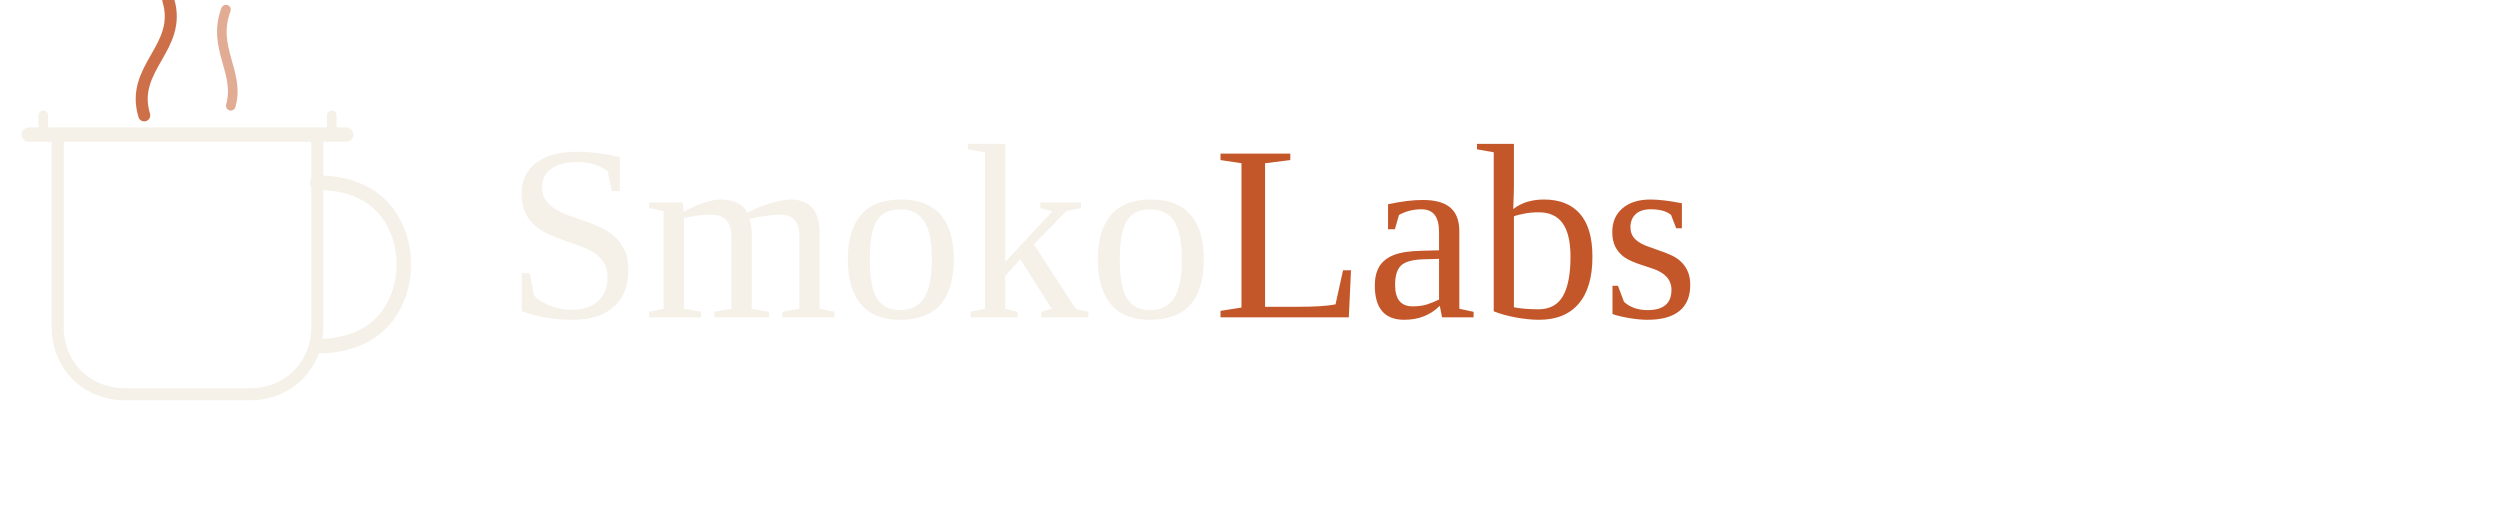
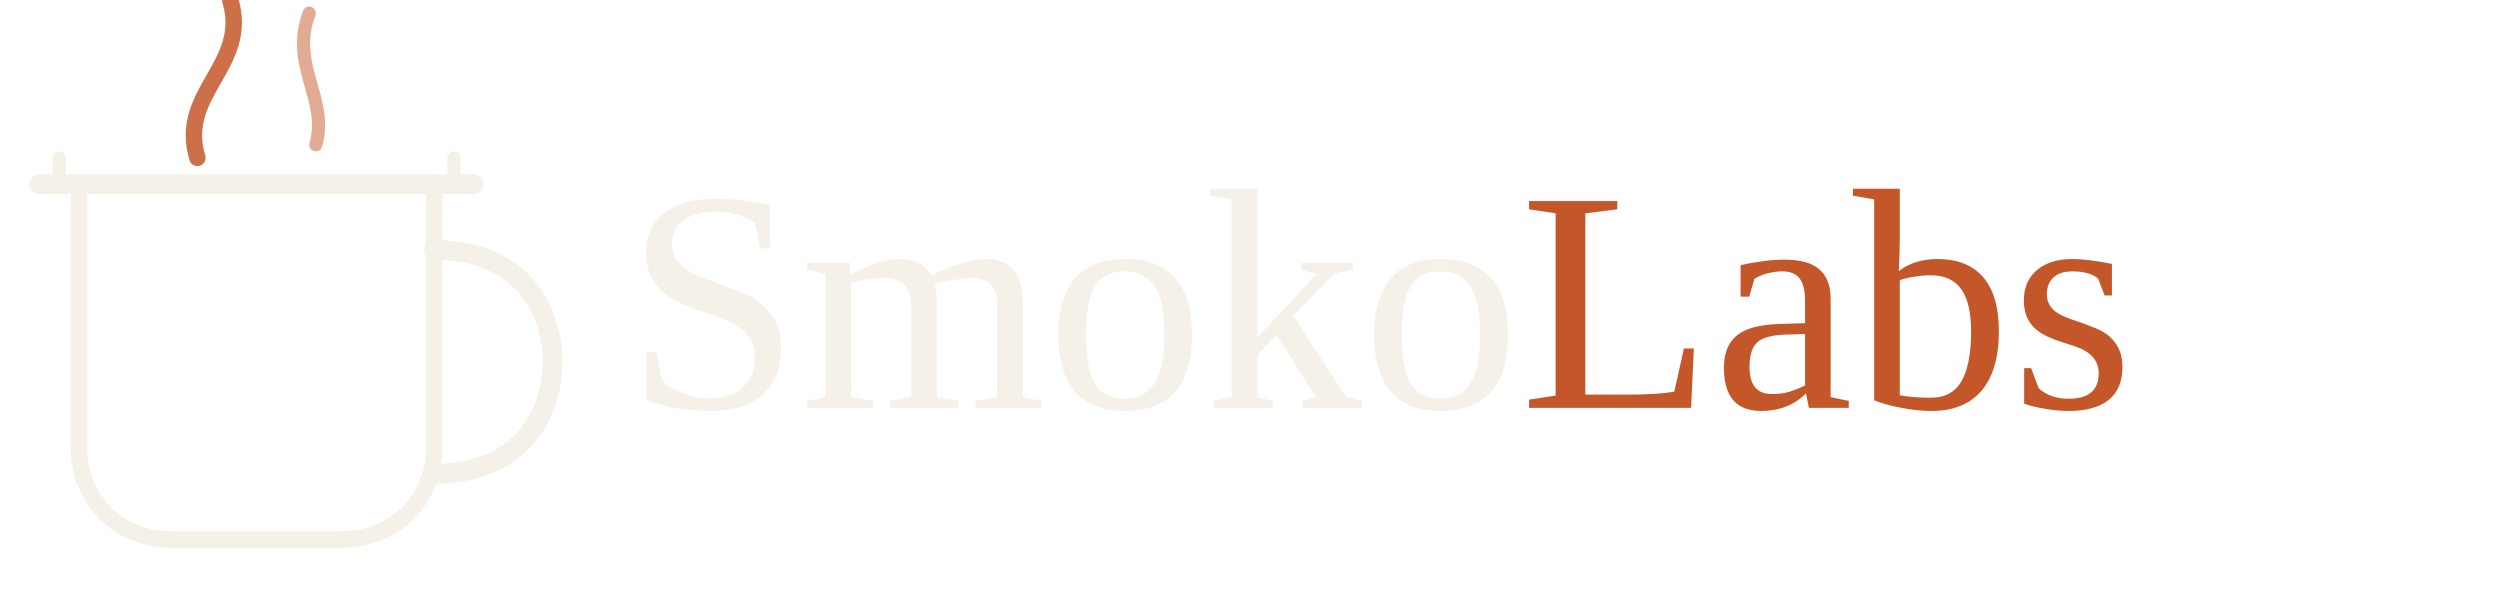
- <svg xmlns="http://www.w3.org/2000/svg" width="520" height="110" viewBox="0 0 520 110" fill="none">
+ <svg xmlns="http://www.w3.org/2000/svg" width="380" height="90" viewBox="0 0 380 90" fill="none">
  <path d="M12 28 L12 68 C12 76, 18 82, 26 82 L52 82 C60 82, 66 76, 66 68 L66 28" fill="none" stroke="#F5F0E8" stroke-width="2.5" stroke-linejoin="round" />
  <path d="M6 28 L72 28" stroke="#F5F0E8" stroke-width="3" stroke-linecap="round" />
  <path d="M9 24 L9 28 M69 24 L69 28" stroke="#F5F0E8" stroke-width="2" stroke-linecap="round" />
  <path d="M66 38 C80 38, 84 48, 84 55 C84 62, 80 72, 66 72" fill="none" stroke="#F5F0E8" stroke-width="3" stroke-linecap="round" />
  <path d="M30 24 C27 14, 38 10, 35 0" fill="none" stroke="#C4572A" stroke-width="2.5" stroke-linecap="round" opacity="0.85" />
  <path d="M48 22 C50 15, 44 10, 47 2" fill="none" stroke="#C4572A" stroke-width="2" stroke-linecap="round" opacity="0.5" />
-   <text x="105" y="66" font-family="Georgia, 'Times New Roman', serif" font-size="52" fill="#F5F0E8">Smoko<tspan fill="#C4572A">Labs</tspan>
+   <text x="95" y="62" font-family="Georgia, 'Times New Roman', serif" font-size="48" fill="#F5F0E8">Smoko<tspan fill="#C4572A">Labs</tspan>
  </text>
</svg>
